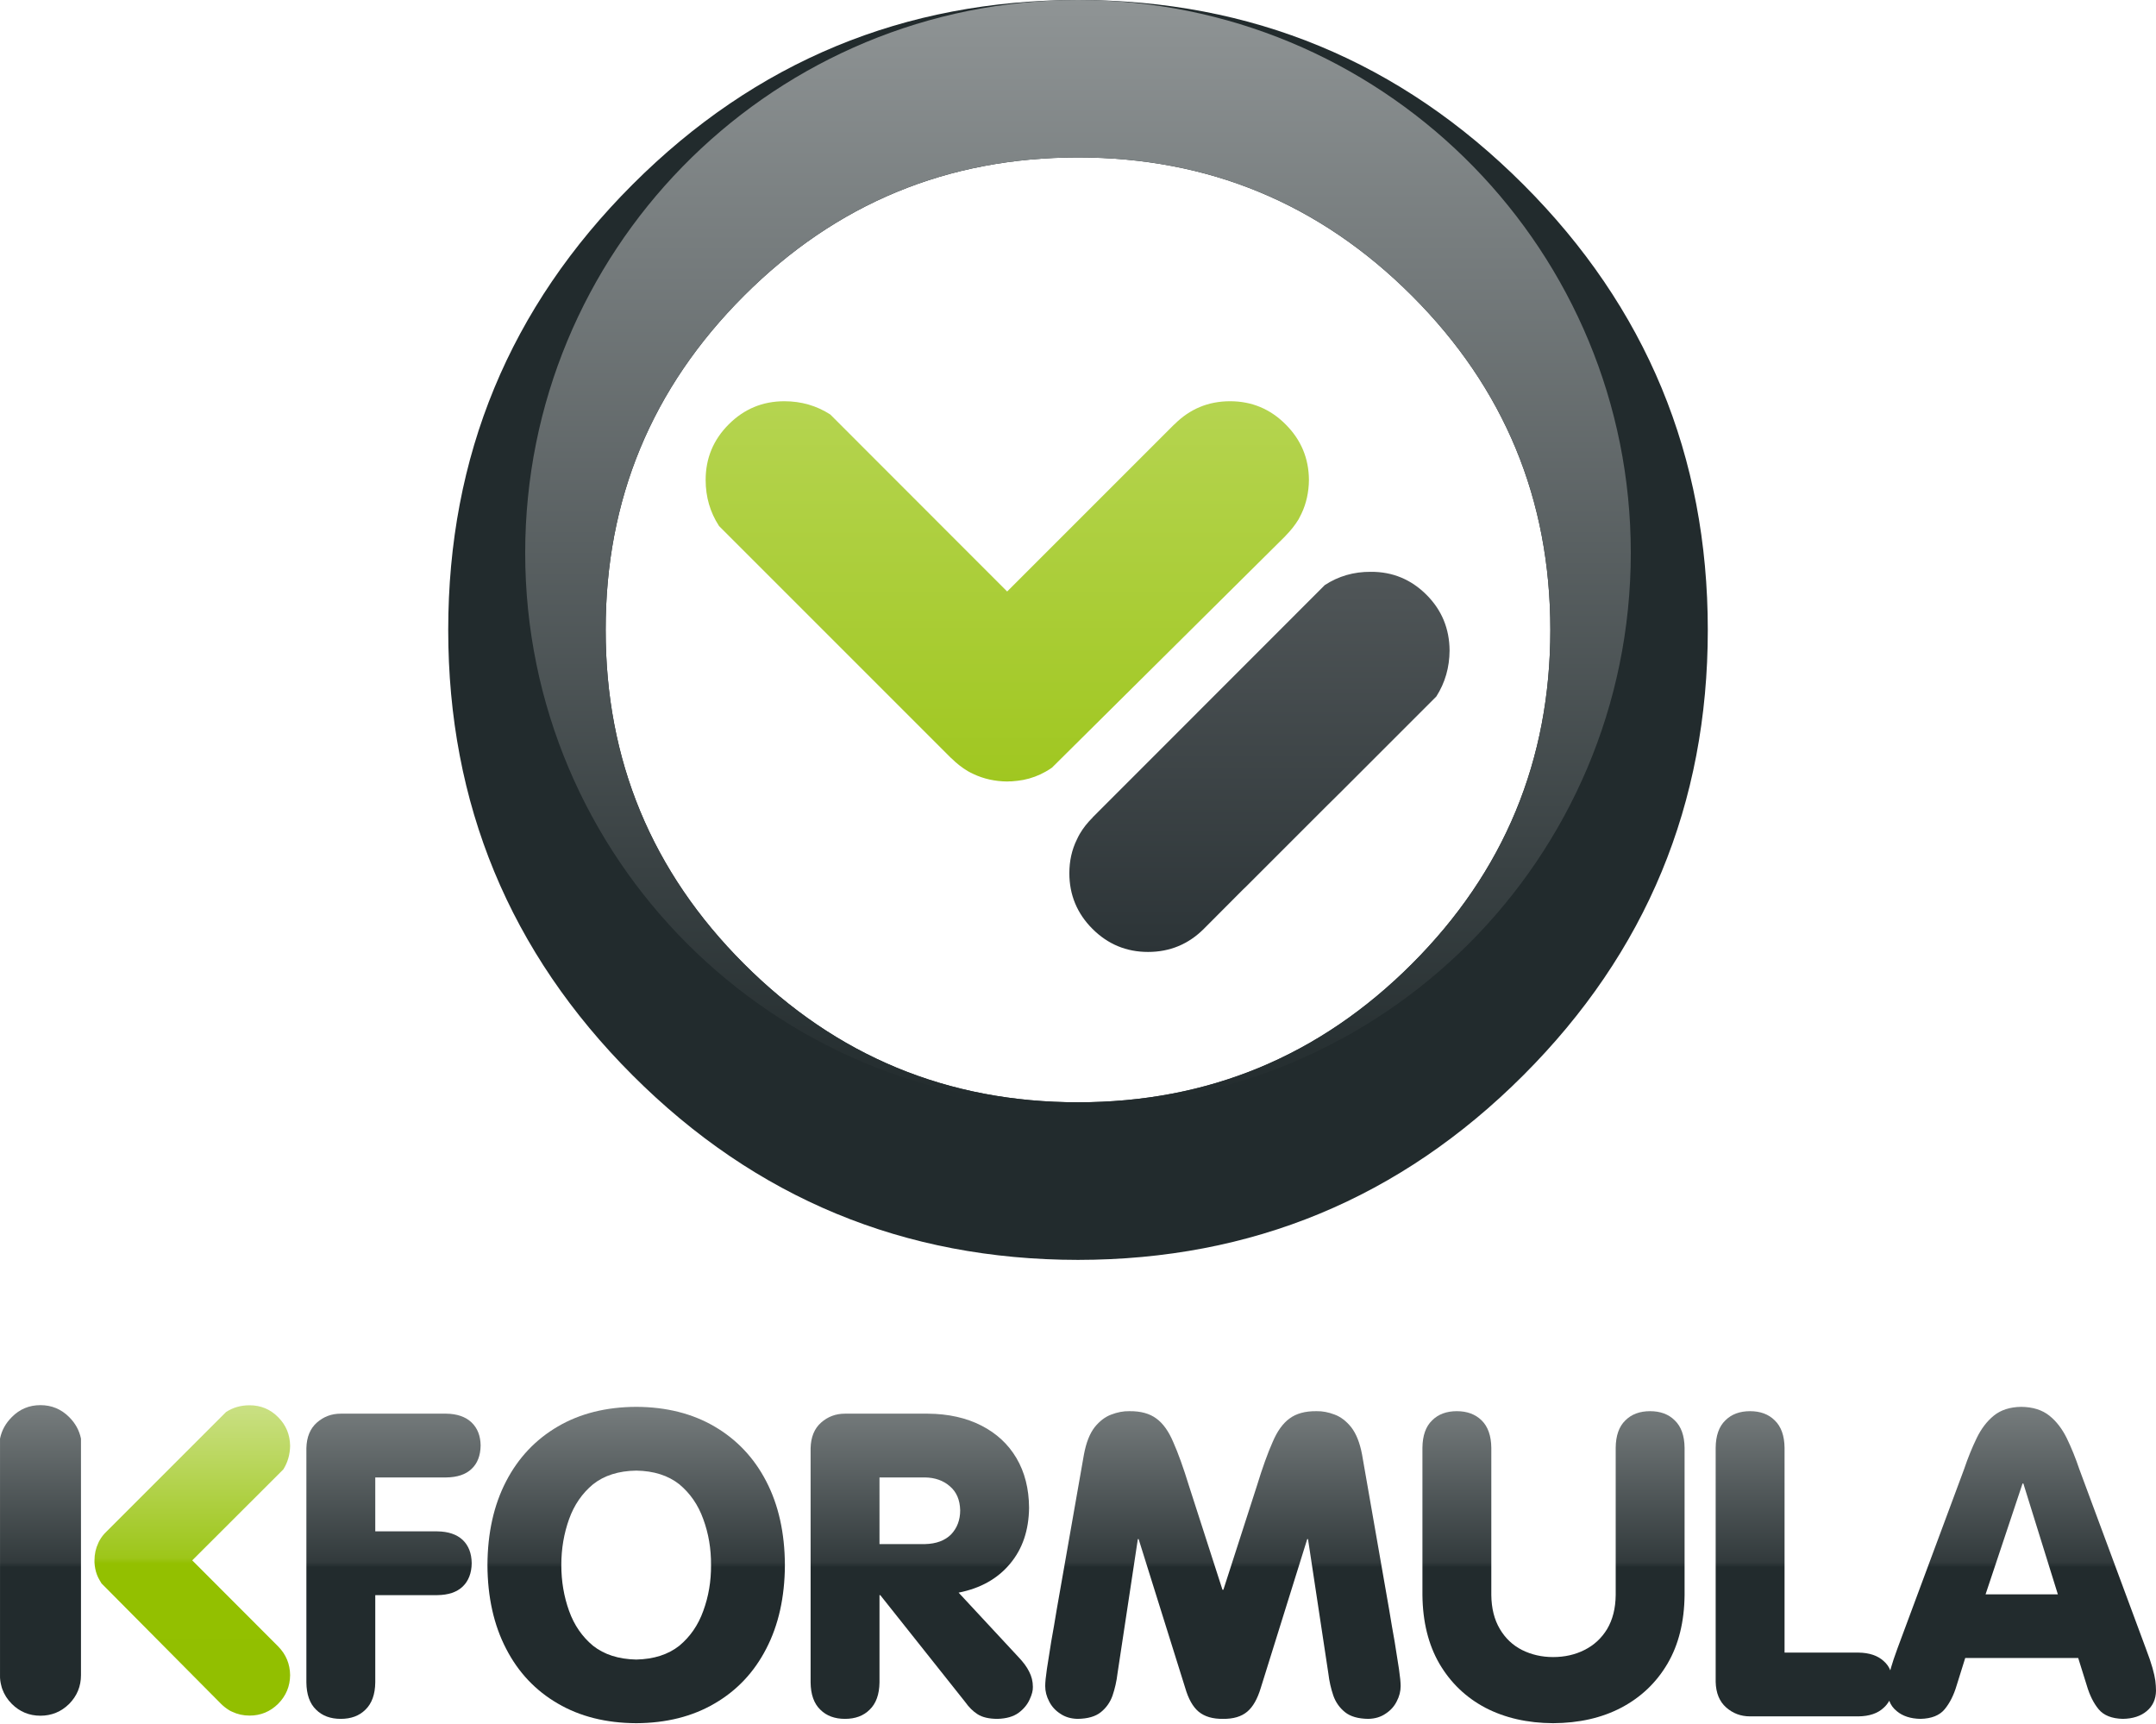
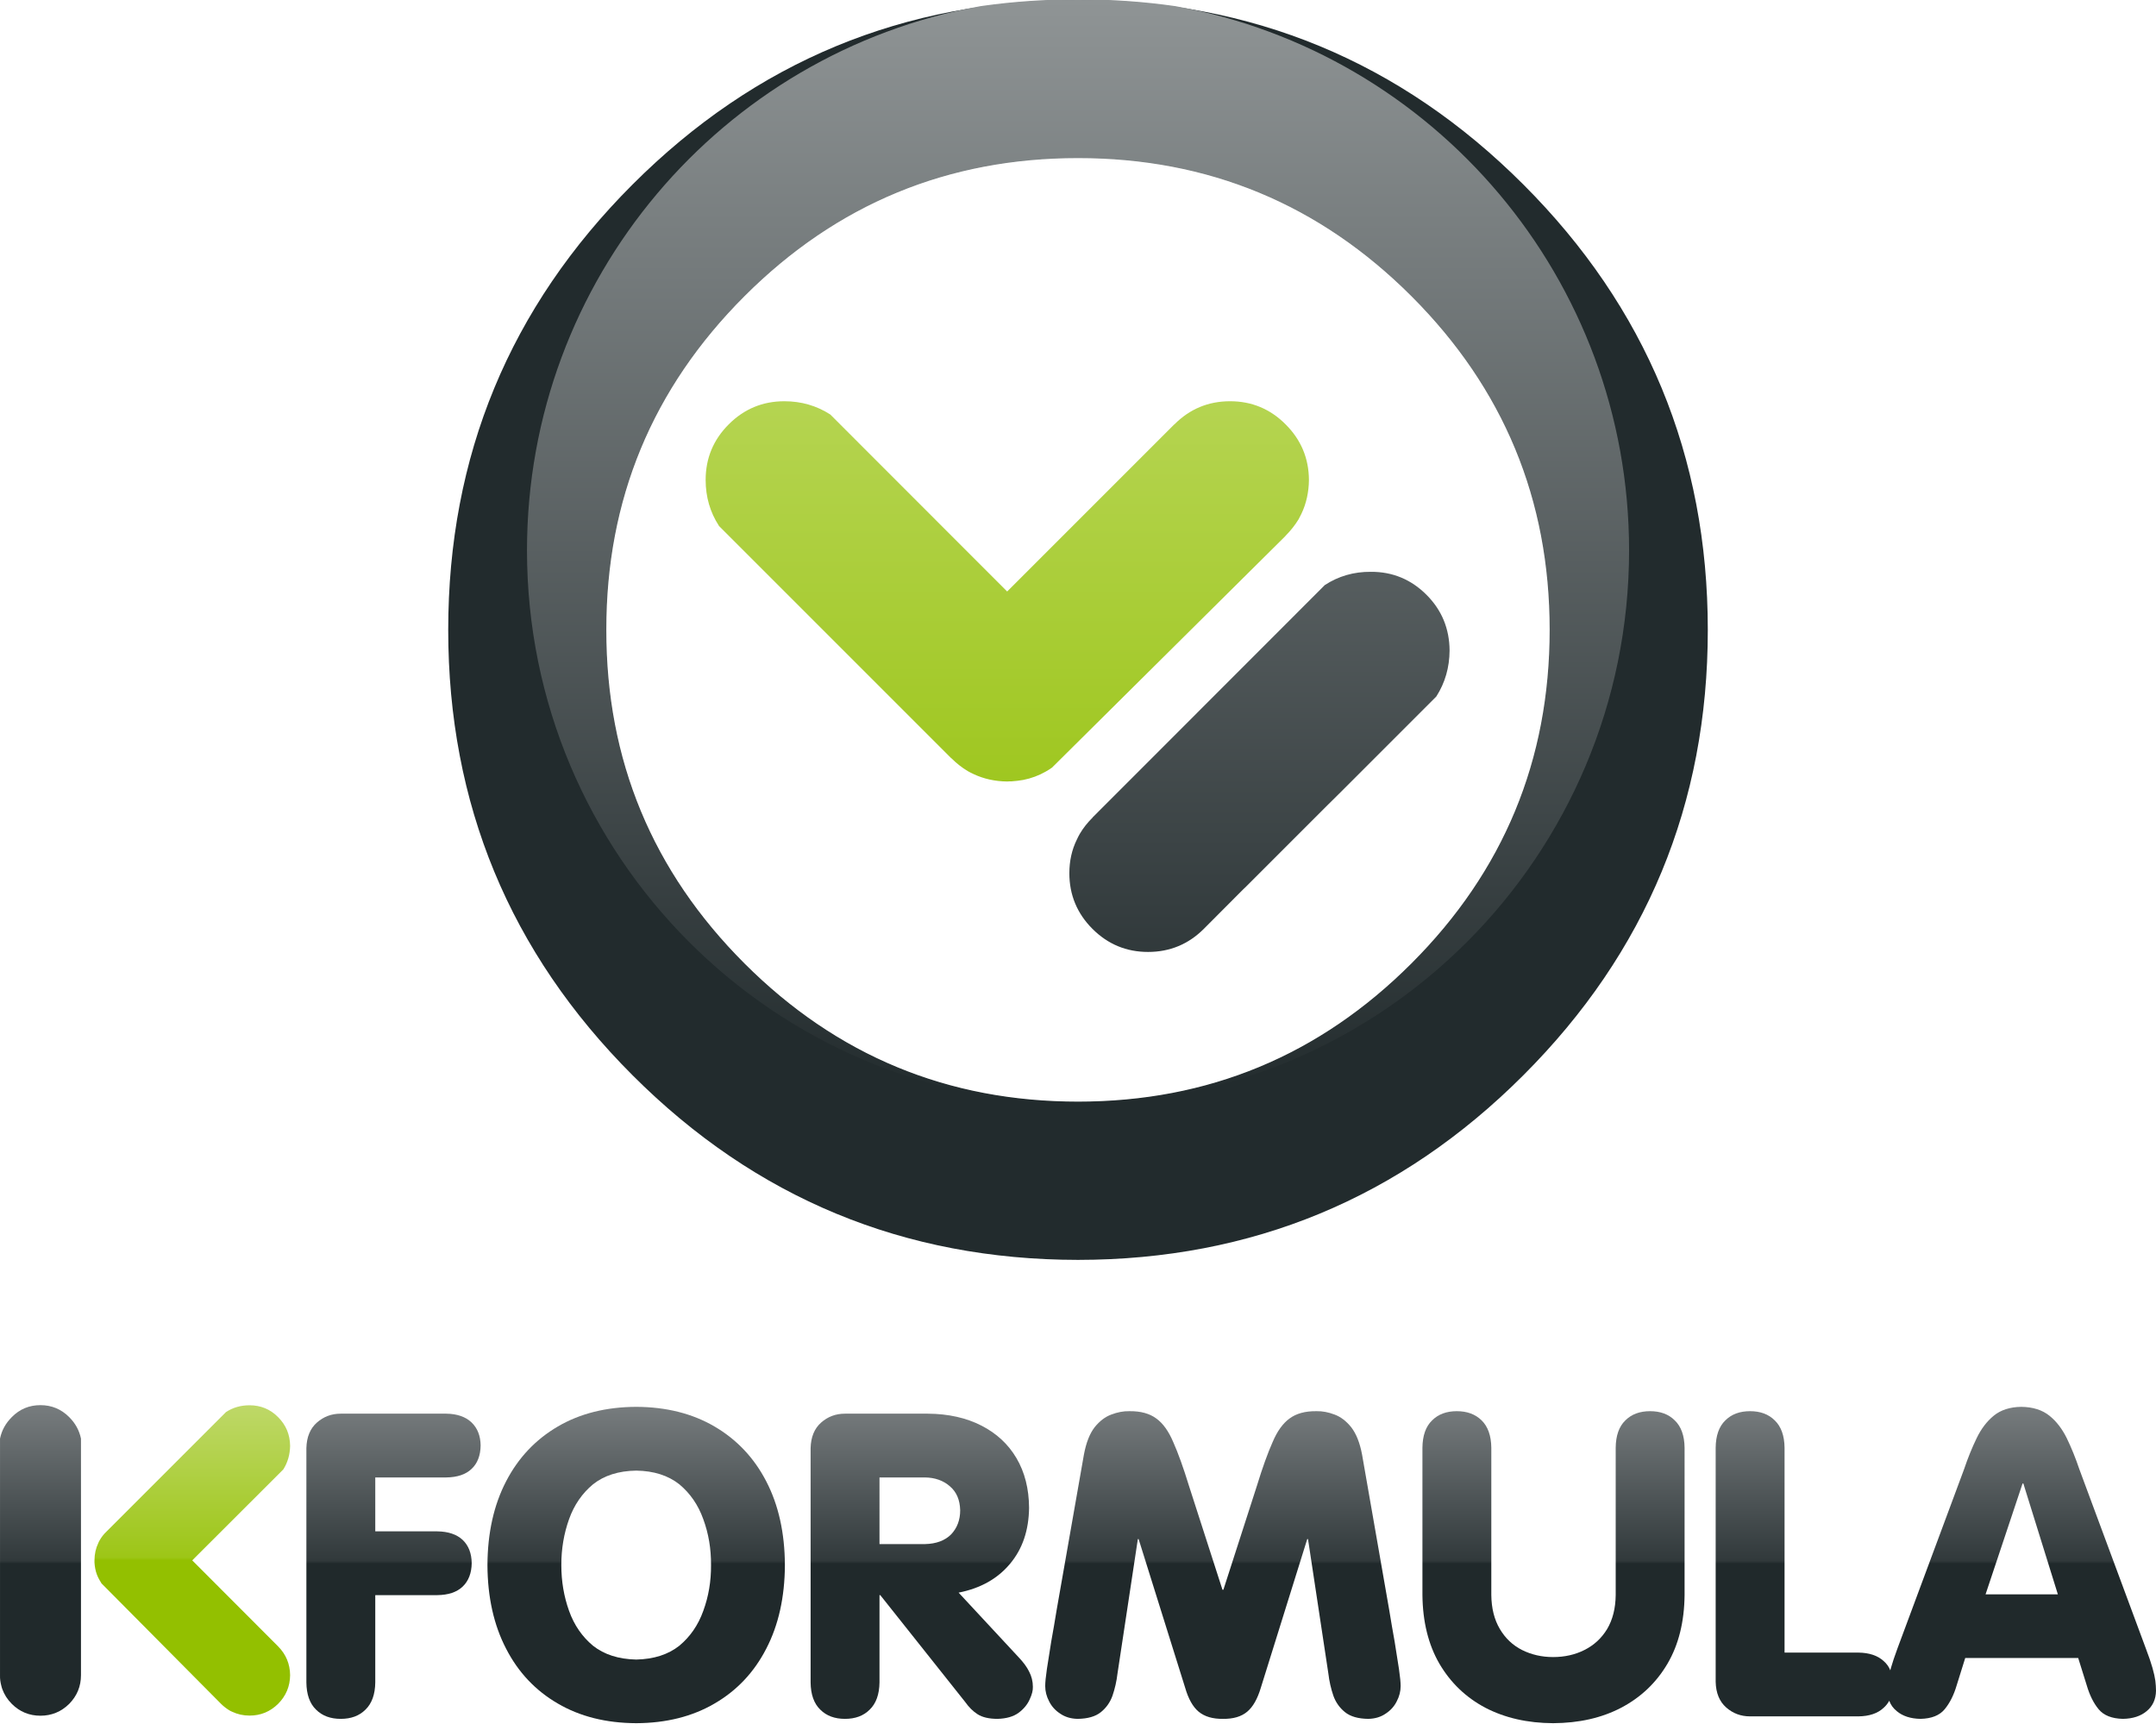
<svg xmlns="http://www.w3.org/2000/svg" xmlns:xlink="http://www.w3.org/1999/xlink" version="1.1" id="Layer_1" width="821.279" height="656.388" viewBox="0 0 821.279 656.388" overflow="visible" enable-background="new 0 0 821.279 656.388" xml:space="preserve">
  <defs id="defs28">
-     <linearGradient id="linearGradient3846">
-       <stop style="stop-color:#2c3437;stop-opacity:1" offset="0" id="stop3848" />
-       <stop style="stop-color:#505658;stop-opacity:1" offset="1" id="stop3850" />
+     <linearGradient id="linearGradient2924">
+       <stop id="stop2926" offset="0" style="stop-color:#9fc720;stop-opacity:1" />
+       <stop id="stop2928" offset="1" style="stop-color:#b5d451;stop-opacity:1" />
    </linearGradient>
-     <linearGradient id="linearGradient3837">
-       <stop style="stop-color:#a0c720;stop-opacity:1" offset="0" id="stop3840" />
-       <stop style="stop-color:#b5d450;stop-opacity:1" offset="1" id="stop3842" />
+     <linearGradient gradientUnits="userSpaceOnUse" y2="535.236" x2="326.692" y1="656.388" x1="326.692" id="linearGradient2716" xlink:href="#linearGradient3353" />
+     <linearGradient gradientTransform="translate(-449.0866,8.576348)" y2="125.048" x2="317.724" y1="353.604" x1="317.724" gradientUnits="userSpaceOnUse" id="linearGradient2655" xlink:href="#linearGradient3314" />
+     <linearGradient gradientTransform="translate(-609.6622,-11.14346)" y2="421.222" x2="294.961" y1="-0.006" x1="294.961" gradientUnits="userSpaceOnUse" id="linearGradient2652" xlink:href="#linearGradient3292" />
+     <linearGradient gradientTransform="translate(-609.6622,-11.14346)" y2="535.186" x2="68.39" y1="653.49" x1="68.39" gradientUnits="userSpaceOnUse" id="linearGradient2649" xlink:href="#linearGradient3367" />
+     <linearGradient y2="534.974" x2="232.977" y1="656.388" x1="232.977" gradientUnits="userSpaceOnUse" id="linearGradient2633" xlink:href="#linearGradient3353" />
+     <linearGradient y2="534.974" x2="232.977" y1="656.388" x1="232.977" gradientUnits="userSpaceOnUse" id="linearGradient2631" xlink:href="#linearGradient3353" />
+     <linearGradient y2="534.974" x2="232.977" y1="656.388" x1="232.977" gradientUnits="userSpaceOnUse" id="linearGradient2629" xlink:href="#linearGradient3353" />
+     <linearGradient y2="534.974" x2="232.977" y1="656.388" x1="232.977" gradientUnits="userSpaceOnUse" id="linearGradient2627" xlink:href="#linearGradient3353" />
+     <linearGradient y2="534.974" x2="232.977" y1="656.388" x1="232.977" gradientUnits="userSpaceOnUse" id="linearGradient2625" xlink:href="#linearGradient3353" />
+     <linearGradient y2="534.974" x2="232.977" y1="656.388" x1="232.977" gradientUnits="userSpaceOnUse" id="linearGradient2623" xlink:href="#linearGradient3353" />
+     <linearGradient y2="534.974" x2="232.977" y1="656.388" x1="232.977" gradientUnits="userSpaceOnUse" id="linearGradient2621" xlink:href="#linearGradient3353" />
+     <linearGradient id="linearGradient3367">
+       <stop id="stop3369" offset="0" style="stop-color:#93c000;stop-opacity:1" />
+       <stop style="stop-color:#93c000;stop-opacity:1" offset="0.5" id="stop3371" />
+       <stop style="stop-color:#9dc617;stop-opacity:1" offset="0.51" id="stop3373" />
+       <stop id="stop3375" offset="1" style="stop-color:#bed868;stop-opacity:1" />
    </linearGradient>
-     <linearGradient gradientUnits="userSpaceOnUse" y2="656.593" x2="391.486" y1="535.236" x1="391.486" id="linearGradient3686" xlink:href="#linearGradient3547" />
-     <linearGradient y2="651.177" x2="321.408" y1="531.601" x1="321.408" gradientUnits="userSpaceOnUse" id="linearGradient2900" xlink:href="#linearGradient3547" />
-     <linearGradient gradientUnits="userSpaceOnUse" y2="656.414" x2="531.838" y1="535.209" x1="531.838" id="linearGradient3742" xlink:href="#linearGradient3547" />
-     <linearGradient gradientTransform="translate(-378.3691,0)" y2="535.286" x2="86.482" y1="653.767" x1="86.482" gradientUnits="userSpaceOnUse" id="linearGradient2950" xlink:href="#linearGradient3613" />
-     <linearGradient y2="657.295" x2="277.882" y1="535.236" x1="277.882" gradientUnits="userSpaceOnUse" id="linearGradient2911" xlink:href="#linearGradient3547" />
-     <linearGradient y2="657.295" x2="277.882" y1="535.236" x1="277.882" gradientUnits="userSpaceOnUse" id="linearGradient2878" xlink:href="#linearGradient3547" />
-     <linearGradient id="linearGradient3547">
-       <stop style="stop-color:#777d7e;stop-opacity:1" offset="0" id="stop3549" />
-       <stop id="stop3551" offset="0.493" style="stop-color:#323a3c;stop-opacity:1" />
-       <stop style="stop-color:#222b2d;stop-opacity:1" offset="0.51" id="stop3553" />
-       <stop style="stop-color:#222b2d;stop-opacity:1" offset="1" id="stop3555" />
+     <linearGradient id="linearGradient3353">
+       <stop style="stop-color:#20292b;stop-opacity:1" offset="0" id="stop3355" />
+       <stop id="stop3363" offset="0.5" style="stop-color:#20292b;stop-opacity:1" />
+       <stop id="stop3361" offset="0.51" style="stop-color:#31393b;stop-opacity:1" />
+       <stop style="stop-color:#787d7f;stop-opacity:1" offset="1" id="stop3357" />
    </linearGradient>
-     <linearGradient gradientUnits="userSpaceOnUse" y2="656.679" x2="608.497" y1="533.843" x1="608.497" id="linearGradient3571" xlink:href="#linearGradient3565" />
-     <linearGradient gradientTransform="matrix(1.065147,0,0,1.065147,578.5521,109.0921)" gradientUnits="userSpaceOnUse" y2="-139.447" x2="-268.33" y1="293.098" x1="-268.33" id="linearGradient3488" xlink:href="#linearGradient3482" />
-     <linearGradient y2="-160" x2="292.741" y1="319.908" x1="292.741" gradientTransform="translate(0,100)" gradientUnits="userSpaceOnUse" id="linearGradient3467" xlink:href="#linearGradient3207" />
-     <linearGradient gradientTransform="translate(0,100)" y2="-160" x2="292.741" y1="319.908" x1="292.741" gradientUnits="userSpaceOnUse" id="linearGradient3459" xlink:href="#linearGradient3207" />
-     <linearGradient gradientUnits="userSpaceOnUse" y2="-160" x2="292.741" y1="319.908" x1="292.741" id="linearGradient3213" xlink:href="#linearGradient3207" />
-     <linearGradient id="linearGradient3191">
-       <stop id="stop3193" offset="0" style="stop-color:#3e4547;stop-opacity:1;" />
-       <stop id="stop3195" offset="1" style="stop-color:#3e4547;stop-opacity:0;" />
+     <linearGradient id="linearGradient3314">
+       <stop style="stop-color:#98c30f;stop-opacity:1" offset="0" id="stop3316" />
+       <stop style="stop-color:#b2d24a;stop-opacity:1" offset="1" id="stop3318" />
    </linearGradient>
-     <linearGradient id="linearGradient3207">
-       <stop id="stop3209" offset="0" style="stop-color:#283133;stop-opacity:1" />
-       <stop id="stop3211" offset="1" style="stop-color:#8f9495;stop-opacity:1" />
+     <linearGradient id="linearGradient3292">
+       <stop style="stop-color:#8f9495;stop-opacity:1" offset="0" id="stop3294" />
+       <stop style="stop-color:#222b2d;stop-opacity:1" offset="1" id="stop3296" />
    </linearGradient>
-     <linearGradient id="linearGradient3482">
-       <stop id="stop3484" offset="0" style="stop-color:#222b2d;stop-opacity:1" />
-       <stop id="stop3486" offset="1" style="stop-color:#8f9495;stop-opacity:1" />
-     </linearGradient>
-     <linearGradient id="linearGradient3493">
-       <stop id="stop3495" offset="0" style="stop-color:#707677;stop-opacity:1" />
-       <stop id="stop3497" offset="1" style="stop-color:#2e3739;stop-opacity:1" />
-     </linearGradient>
-     <linearGradient id="linearGradient3505">
-       <stop id="stop3507" offset="0" style="stop-color:#0e61c1;stop-opacity:1" />
-       <stop id="stop3509" offset="1" style="stop-color:#80b0e1;stop-opacity:1" />
-     </linearGradient>
-     <linearGradient id="linearGradient3565">
-       <stop id="stop3567" offset="0" style="stop-color:#777d7e;stop-opacity:1" />
-       <stop style="stop-color:#323a3c;stop-opacity:1" offset="0.493" id="stop3583" />
-       <stop id="stop3585" offset="0.51" style="stop-color:#222b2d;stop-opacity:1" />
-       <stop id="stop3569" offset="1" style="stop-color:#222b2d;stop-opacity:0;" />
-     </linearGradient>
-     <linearGradient id="linearGradient3613">
-       <stop style="stop-color:#0058bd;stop-opacity:1" offset="0" id="stop3615" />
-       <stop id="stop3617" offset="0.493" style="stop-color:#0058bd;stop-opacity:1" />
-       <stop style="stop-color:#1868c3;stop-opacity:1" offset="0.51" id="stop3619" />
-       <stop style="stop-color:#6a9ad7;stop-opacity:1" offset="1" id="stop3621" />
-     </linearGradient>
-     <linearGradient xlink:href="#linearGradient3482" id="linearGradient2696" gradientUnits="userSpaceOnUse" gradientTransform="matrix(1.065147,0,0,1.065147,-33.92727,87.96376)" x1="-268.337" y1="292.978" x2="-268.337" y2="-102.42" />
-     <linearGradient xlink:href="#linearGradient3613" id="linearGradient2712" gradientUnits="userSpaceOnUse" x1="73.254" y1="653.49" x2="73.254" y2="535.286" gradientTransform="translate(-612.4794,-21.12836)" />
-     <linearGradient xlink:href="#linearGradient3493" id="linearGradient2715" gradientUnits="userSpaceOnUse" x1="217.771" y1="124.95" x2="217.771" y2="354.908" gradientTransform="translate(-612.4794,-21.12836)" />
-     <linearGradient xlink:href="#linearGradient3505" id="linearGradient2718" gradientUnits="userSpaceOnUse" x1="324.157" y1="356.804" x2="324.157" y2="125.457" gradientTransform="translate(-612.4794,-21.12836)" />
-     <linearGradient xlink:href="#linearGradient3547" id="linearGradient3522" x1="277.882" y1="535.236" x2="277.882" y2="657.295" gradientUnits="userSpaceOnUse" />
-     <linearGradient xlink:href="#linearGradient3565" id="linearGradient3524" gradientUnits="userSpaceOnUse" x1="608.497" y1="533.843" x2="608.497" y2="656.679" />
-     <linearGradient xlink:href="#linearGradient3565" id="linearGradient3527" gradientUnits="userSpaceOnUse" x1="608.497" y1="533.843" x2="608.497" y2="656.679" gradientTransform="translate(-612.4794,-21.12836)" />
-     <linearGradient xlink:href="#linearGradient3565" id="linearGradient3530" gradientUnits="userSpaceOnUse" x1="608.497" y1="533.843" x2="608.497" y2="656.679" gradientTransform="translate(-612.4794,-21.12836)" />
-     <linearGradient xlink:href="#linearGradient3565" id="linearGradient3533" gradientUnits="userSpaceOnUse" x1="608.497" y1="533.843" x2="608.497" y2="656.679" gradientTransform="translate(-612.4794,-21.12836)" />
-     <linearGradient xlink:href="#linearGradient3565" id="linearGradient3536" gradientUnits="userSpaceOnUse" x1="396.374" y1="537.535" x2="396.374" y2="654.738" gradientTransform="translate(-612.4794,-21.12836)" />
-     <linearGradient xlink:href="#linearGradient3565" id="linearGradient3539" gradientUnits="userSpaceOnUse" x1="608.497" y1="533.843" x2="608.497" y2="656.679" gradientTransform="translate(-612.4794,-21.12836)" />
-     <linearGradient xlink:href="#linearGradient3565" id="linearGradient3542" gradientUnits="userSpaceOnUse" x1="608.497" y1="533.843" x2="608.497" y2="656.679" gradientTransform="translate(-612.4794,-21.12836)" />
-     <linearGradient xlink:href="#linearGradient3565" id="linearGradient3545" gradientUnits="userSpaceOnUse" x1="608.497" y1="533.843" x2="608.497" y2="656.679" gradientTransform="translate(-612.4794,-21.12836)" />
-     <linearGradient id="linearGradient3835">
-       <stop id="stop3837" offset="0" style="stop-color:#ff6ae2;stop-opacity:1" />
-       <stop style="stop-color:#ff16d4;stop-opacity:1" offset="0.493" id="stop3839" />
-       <stop id="stop3841" offset="0.51" style="stop-color:#ff02d0;stop-opacity:1" />
-       <stop id="stop3843" offset="1" style="stop-color:#ff00d0;stop-opacity:1" />
-     </linearGradient>
-     <linearGradient xlink:href="#linearGradient3547" id="linearGradient2891" gradientUnits="userSpaceOnUse" x1="531.838" y1="535.209" x2="531.838" y2="656.414" />
-     <linearGradient xlink:href="#linearGradient3547" id="linearGradient2935" gradientUnits="userSpaceOnUse" x1="531.838" y1="535.209" x2="531.838" y2="656.414" />
-     <linearGradient xlink:href="#linearGradient3547" id="linearGradient3720" x1="321.408" y1="531.601" x2="321.408" y2="651.177" gradientUnits="userSpaceOnUse" />
-     <linearGradient id="linearGradient3873">
-       <stop id="stop3875" offset="0" style="stop-color:#cae084;stop-opacity:1" />
-       <stop style="stop-color:#9dc619;stop-opacity:1" offset="0.493" id="stop3877" />
-       <stop id="stop3879" offset="0.51" style="stop-color:#93c000;stop-opacity:1" />
-       <stop id="stop3881" offset="1" style="stop-color:#92bf00;stop-opacity:1" />
-     </linearGradient>
-     <linearGradient xlink:href="#linearGradient3873" id="linearGradient2834" gradientUnits="userSpaceOnUse" x1="73.254" y1="535.286" x2="73.254" y2="653.491" gradientTransform="translate(-1e-3,2.021428e-7)" />
-     <linearGradient xlink:href="#linearGradient3482" id="linearGradient2857" gradientUnits="userSpaceOnUse" gradientTransform="matrix(1.006734,0,0,1.006734,-869.3568,-1.418043)" x1="502.151" y1="419.75" x2="502.151" y2="1.409" />
-     <linearGradient xlink:href="#linearGradient3547" id="linearGradient3644" x1="391.013" y1="535.236" x2="391.013" y2="656.426" gradientUnits="userSpaceOnUse" />
-     <linearGradient xlink:href="#linearGradient3837" id="linearGradient3844" x1="338.414" y1="297.975" x2="338.414" y2="152.838" gradientUnits="userSpaceOnUse" />
-     <linearGradient xlink:href="#linearGradient3846" id="linearGradient3852" x1="479.764" y1="362.606" x2="479.764" y2="217.812" gradientUnits="userSpaceOnUse" />
+     <linearGradient xlink:href="#linearGradient3353" id="linearGradient3359" x1="232.977" y1="656.388" x2="232.977" y2="534.974" gradientUnits="userSpaceOnUse" />
+     <linearGradient xlink:href="#linearGradient3367" id="linearGradient2785" gradientUnits="userSpaceOnUse" x1="73.254" y1="653.491" x2="73.254" y2="535.286" gradientTransform="translate(-1e-3,-2.7978572e-6)" />
+     <linearGradient xlink:href="#linearGradient3292" id="linearGradient2808" gradientUnits="userSpaceOnUse" gradientTransform="translate(-612.7602,-14.681)" x1="292.75" y1="-2.8303274e-14" x2="292.75" y2="420.031" />
+     <linearGradient xlink:href="#linearGradient3292" id="linearGradient2810" gradientUnits="userSpaceOnUse" gradientTransform="translate(-612.7602,-14.681)" x1="292.75" y1="7.1270186e-08" x2="292.75" y2="420.031" />
+     <linearGradient xlink:href="#linearGradient3292" id="linearGradient2812" x1="407.344" y1="0.15" x2="407.344" y2="419.209" gradientUnits="userSpaceOnUse" />
+     <linearGradient xlink:href="#linearGradient3353" id="linearGradient2823" x1="298.999" y1="656.388" x2="298.999" y2="534.953" gradientUnits="userSpaceOnUse" />
+     <linearGradient xlink:href="#linearGradient2924" id="linearGradient2922" x1="383.705" y1="297.682" x2="383.705" y2="152.838" gradientUnits="userSpaceOnUse" />
+     <linearGradient xlink:href="#linearGradient3292" id="linearGradient2931" gradientUnits="userSpaceOnUse" gradientTransform="translate(117.903,-7e-6)" x1="292.75" y1="-2.8303274e-14" x2="292.75" y2="420.031" />
+     <linearGradient xlink:href="#linearGradient3292" id="linearGradient2933" gradientUnits="userSpaceOnUse" gradientTransform="translate(117.903,-7e-6)" x1="292.75" y1="7.1270186e-08" x2="292.75" y2="420.031" />
  </defs>
-   <path style="fill:url(#linearGradient3844);fill-opacity:1" id="path7" d="M 495.76,195.672 C 497.609,191.774 498.559,187.475 498.609,182.827 C 498.559,174.58 495.61,167.533 489.762,161.685 C 483.914,155.787 476.818,152.838 468.571,152.838 C 460.274,152.838 453.177,155.787 447.33,161.685 L 447.279,161.685 L 383.654,225.31 L 316.281,157.887 C 311.083,154.538 305.236,152.839 298.788,152.839 C 290.492,152.839 283.444,155.788 277.597,161.635 C 271.75,167.482 268.801,174.53 268.801,182.827 C 268.801,189.274 270.5,195.122 273.849,200.27 L 273.849,200.32 L 362.314,288.785 L 362.364,288.785 C 364.313,290.734 366.412,292.384 368.661,293.733 C 369.361,294.133 370.06,294.483 370.81,294.833 C 374.708,296.683 379.006,297.632 383.655,297.682 C 384.205,297.632 384.755,297.632 385.304,297.632 C 386.853,297.532 388.353,297.332 389.802,297.082 C 392.851,296.482 395.65,295.433 398.299,293.934 C 399.199,293.434 400.049,292.884 400.898,292.285 L 400.898,292.235 L 489.713,204.12 L 489.663,204.12 C 489.663,204.07 489.663,204.07 489.713,204.07 C 491.662,202.121 493.312,200.022 494.661,197.822 C 495.06,197.071 495.409,196.372 495.76,195.672 L 495.76,195.672 z" />
-   <path style="fill:url(#linearGradient3852);fill-opacity:1" id="path9" d="M 522.199,217.813 C 515.701,217.763 509.853,219.462 504.656,222.861 L 416.241,311.326 C 416.191,311.376 416.191,311.376 416.191,311.426 C 414.242,313.375 412.592,315.425 411.292,317.674 C 410.893,318.374 410.542,319.073 410.193,319.823 C 408.294,323.671 407.344,327.969 407.344,332.618 C 407.344,340.864 410.293,347.962 416.141,353.809 C 421.989,359.657 429.036,362.606 437.332,362.606 C 445.628,362.606 452.726,359.657 458.573,353.809 C 458.623,353.759 458.623,353.759 458.623,353.759 L 473.367,338.965 C 473.817,338.515 474.317,338.015 474.816,337.566 C 479.065,333.317 483.263,329.119 487.511,324.871 C 489.81,322.572 492.11,320.273 494.408,317.974 C 504.353,308.028 509.601,302.78 510.151,302.281 L 547.136,265.296 C 550.485,260.048 552.134,254.251 552.184,247.803 C 552.134,239.507 549.236,232.409 543.388,226.562 C 537.54,220.715 530.445,217.763 522.199,217.813 L 522.199,217.813 z" />
-   <g id="g2859" style="fill-opacity:1;fill:url(#linearGradient3644)">
-     <path d="M 15.401,535.236 C 11.153,535.236 7.505,536.735 4.505,539.784 C 2.155,542.133 0.656,544.832 0.007,547.98 L 0.007,638.094 C -0.043,639.493 0.156,640.843 0.507,642.143 C 0.607,642.542 0.706,642.943 0.857,643.342 C 1.606,645.441 2.806,647.34 4.505,649.039 C 7.504,652.038 11.152,653.538 15.401,653.538 C 19.65,653.538 23.297,652.038 26.346,649.039 C 29.345,645.99 30.844,642.342 30.844,638.094 L 30.844,547.98 C 30.195,544.832 28.696,542.132 26.346,539.784 C 23.298,536.735 19.649,535.236 15.401,535.236 L 15.401,535.236 z" id="path13" style="fill:url(#linearGradient3644);fill-opacity:1.0" />
-     <path d="M 821.029,640.194 C 820.829,638.844 820.479,637.195 819.929,635.296 C 819.379,633.347 818.53,630.848 817.38,627.849 L 792.09,559.676 C 790.641,555.378 789.041,551.43 787.292,547.831 C 785.542,544.282 783.344,541.384 780.645,539.234 C 777.946,537.084 774.397,535.935 769.949,535.885 C 765.651,535.935 762.152,537.084 759.504,539.234 C 756.855,541.383 754.656,544.282 752.956,547.831 C 751.207,551.43 749.607,555.378 748.158,559.676 L 722.818,627.849 C 721.718,630.848 720.869,633.347 720.319,635.296 C 720.219,635.646 720.119,635.945 720.069,636.245 C 719.519,634.896 718.67,633.696 717.57,632.747 C 715.321,630.647 712.073,629.548 707.924,629.498 L 679.785,629.498 L 679.785,551.479 C 679.734,546.88 678.485,543.382 676.036,541.033 C 673.687,538.684 670.538,537.535 666.64,537.535 C 662.742,537.535 659.593,538.684 657.244,541.033 C 654.795,543.383 653.595,546.881 653.545,551.479 L 653.545,640.643 C 653.646,644.892 654.995,648.14 657.544,650.389 C 660.093,652.638 663.092,653.787 666.64,653.787 L 707.924,653.787 C 712.072,653.737 715.32,652.638 717.57,650.489 C 718.42,649.739 719.12,648.84 719.67,647.84 C 720.22,649.39 721.169,650.689 722.519,651.788 C 724.768,653.687 727.817,654.687 731.616,654.737 C 735.764,654.637 738.813,653.437 740.762,651.089 C 742.711,648.739 744.26,645.691 745.36,641.943 L 748.609,631.547 L 791.641,631.547 L 794.89,641.943 C 795.99,645.691 797.489,648.74 799.438,651.089 C 801.387,653.438 804.487,654.638 808.634,654.737 C 812.433,654.687 815.482,653.687 817.731,651.788 C 820.03,649.89 821.23,647.29 821.28,644.041 C 821.279,642.793 821.18,641.493 821.029,640.194 L 821.029,640.194 z M 770.449,565.074 L 770.749,565.074 L 783.895,607.306 L 756.356,607.306 L 770.449,565.074 L 770.449,565.074 z" id="path15" style="fill:url(#linearGradient3644);fill-opacity:1.0" />
-     <path d="M 619.16,541.033 C 616.711,543.383 615.512,546.881 615.462,551.479 L 615.462,607.556 C 615.411,612.655 614.312,616.952 612.213,620.501 C 610.064,624.05 607.165,626.698 603.567,628.498 C 600.018,630.297 596.02,631.196 591.622,631.196 C 587.323,631.196 583.375,630.297 579.776,628.498 C 576.228,626.698 573.429,624.05 571.33,620.501 C 569.231,616.952 568.132,612.654 568.081,607.556 L 568.081,551.479 C 568.031,546.88 566.782,543.382 564.383,541.033 C 561.984,538.684 558.835,537.535 554.937,537.535 C 551.039,537.535 547.89,538.684 545.541,541.033 C 543.093,543.383 541.893,546.881 541.843,551.479 L 541.843,607.556 C 541.944,617.702 544.092,626.449 548.29,633.696 C 552.539,640.943 558.336,646.541 565.783,650.49 C 573.28,654.388 581.877,656.338 591.623,656.387 C 601.469,656.337 610.115,654.388 617.562,650.49 C 625.059,646.541 630.957,640.943 635.205,633.696 C 639.454,626.449 641.602,617.703 641.703,607.556 L 641.703,551.479 C 641.653,546.88 640.403,543.382 637.954,541.033 C 635.605,538.684 632.457,537.535 628.558,537.535 C 624.659,537.535 621.509,538.685 619.16,541.033 L 619.16,541.033 z" id="path17" style="fill:url(#linearGradient3644);fill-opacity:1.0" />
-     <path d="M 501.507,537.535 C 497.159,537.485 493.76,538.434 491.211,540.334 C 488.662,542.184 486.513,545.182 484.764,549.33 C 482.914,553.478 480.915,559.026 478.817,565.874 L 466.022,605.558 L 465.672,605.558 L 452.877,565.874 C 450.777,559.026 448.778,553.478 446.929,549.33 C 445.18,545.182 443.031,542.184 440.482,540.334 C 437.933,538.435 434.535,537.485 430.186,537.535 C 427.937,537.485 425.638,537.934 423.289,538.835 C 420.99,539.685 418.892,541.283 416.992,543.633 C 415.093,546.082 413.743,549.53 412.893,554.078 L 402.497,613.305 C 401.848,617.354 401.148,621.352 400.448,625.25 C 399.799,629.198 399.249,632.697 398.799,635.695 C 398.349,638.744 398.149,640.893 398.149,642.243 C 398.149,644.242 398.649,646.191 399.649,648.091 C 400.599,649.99 401.998,651.539 403.847,652.739 C 405.646,653.988 407.846,654.688 410.494,654.738 C 414.343,654.688 417.292,653.839 419.341,652.189 C 421.39,650.539 422.89,648.44 423.789,645.891 C 424.688,643.243 425.339,640.444 425.688,637.445 L 433.435,586.265 L 433.735,586.265 L 451.478,642.943 C 452.677,647.09 454.376,650.139 456.576,651.989 C 458.875,653.888 461.973,654.788 465.872,654.738 C 469.77,654.788 472.869,653.888 475.118,651.989 C 477.317,650.139 479.016,647.091 480.266,642.943 L 497.959,586.265 L 498.259,586.265 L 506.005,637.445 C 506.356,640.444 507.005,643.243 507.904,645.891 C 508.803,648.44 510.303,650.539 512.352,652.189 C 514.402,653.838 517.35,654.688 521.199,654.738 C 523.847,654.688 526.047,653.988 527.846,652.739 C 529.695,651.539 531.095,649.99 532.044,648.091 C 533.044,646.192 533.543,644.242 533.543,642.243 C 533.543,640.893 533.344,638.744 532.894,635.695 C 532.444,632.697 531.894,629.198 531.245,625.25 C 530.546,621.352 529.846,617.354 529.196,613.305 L 518.85,554.078 C 517.999,549.53 516.601,546.082 514.702,543.633 C 512.803,541.283 510.703,539.685 508.404,538.835 C 506.056,537.935 503.756,537.485 501.507,537.535 L 501.507,537.535 z" id="path19" style="fill:url(#linearGradient3644);fill-opacity:1.0" />
-     <path d="M 387.202,555.428 C 384.054,550.08 379.605,545.982 373.858,543.033 C 368.11,540.084 361.263,538.534 353.416,538.484 L 321.878,538.484 C 318.33,538.484 315.331,539.633 312.782,541.882 C 310.233,544.132 308.884,547.38 308.783,551.628 L 308.783,640.843 C 308.833,645.391 310.033,648.89 312.482,651.239 C 314.831,653.589 317.98,654.738 321.878,654.738 C 325.776,654.738 328.925,653.589 331.274,651.239 C 333.723,648.89 334.972,645.391 335.023,640.843 L 335.023,607.607 L 335.323,607.607 L 367.61,648.241 C 369.059,650.29 370.659,651.889 372.408,652.989 C 374.207,654.138 376.756,654.738 380.005,654.738 C 383.354,654.637 386.003,653.888 388.002,652.439 C 389.951,650.989 391.351,649.29 392.2,647.39 C 393.1,645.492 393.5,643.892 393.45,642.542 C 393.45,640.443 392.95,638.493 392.001,636.694 C 391.151,634.945 389.802,633.145 388.002,631.247 L 365.161,606.656 C 373.508,605.007 380.005,601.358 384.753,595.661 C 389.501,590.013 391.9,582.916 392,574.319 C 391.951,567.073 390.351,560.775 387.202,555.428 L 387.202,555.428 z M 352.316,562.775 C 356.164,562.825 359.363,563.974 361.812,566.124 C 364.361,568.272 365.661,571.321 365.76,575.27 C 365.76,578.969 364.611,582.018 362.312,584.466 C 359.963,586.816 356.664,588.065 352.316,588.165 L 335.023,588.165 L 335.023,562.775 L 352.316,562.775 L 352.316,562.775 z" id="path21" style="fill:url(#linearGradient3644);fill-opacity:1.0" />
-     <path d="M 291.891,627.999 C 296.539,619.053 298.938,608.406 298.988,596.161 C 298.938,583.866 296.539,573.221 291.891,564.274 C 287.243,555.278 280.645,548.331 272.199,543.382 C 263.753,538.434 253.806,535.935 242.361,535.885 C 230.865,535.935 220.92,538.434 212.473,543.382 C 204.027,548.33 197.429,555.278 192.781,564.274 C 188.133,573.22 185.734,583.866 185.684,596.161 C 185.734,608.406 188.133,619.053 192.781,627.999 C 197.429,637.045 204.027,643.992 212.473,648.891 C 220.92,653.839 230.866,656.338 242.361,656.388 C 253.806,656.338 263.753,653.839 272.199,648.891 C 280.645,643.992 287.242,637.045 291.891,627.999 L 291.891,627.999 z M 258.754,565.374 C 262.902,568.822 265.951,573.221 267.9,578.669 C 269.9,584.116 270.899,589.914 270.849,596.161 C 270.899,602.359 269.899,608.157 267.9,613.604 C 265.951,619.052 262.902,623.45 258.754,626.899 C 254.505,630.248 249.058,631.997 242.36,632.147 C 235.612,631.997 230.165,630.248 225.917,626.899 C 221.769,623.45 218.72,619.052 216.771,613.604 C 214.822,608.157 213.822,602.359 213.822,596.161 C 213.822,589.914 214.822,584.116 216.771,578.669 C 218.72,573.221 221.769,568.822 225.917,565.374 C 230.165,562.025 235.613,560.276 242.36,560.176 C 249.058,560.276 254.505,562.025 258.754,565.374 L 258.754,565.374 z" id="path23" style="fill:url(#linearGradient3644);fill-opacity:1.0" />
-     <path d="M 179.635,541.833 C 177.386,539.685 174.137,538.534 169.989,538.484 L 129.805,538.484 C 126.257,538.484 123.258,539.633 120.709,541.882 C 118.16,544.132 116.811,547.38 116.71,551.628 L 116.71,640.843 C 116.76,645.391 117.96,648.89 120.409,651.239 C 122.758,653.589 125.907,654.738 129.805,654.738 C 133.703,654.738 136.852,653.589 139.201,651.239 C 141.65,648.89 142.899,645.391 142.95,640.843 L 142.95,607.607 L 166.591,607.607 C 170.739,607.556 173.988,606.507 176.237,604.358 C 178.486,602.209 179.635,599.21 179.686,595.412 C 179.636,591.663 178.486,588.715 176.237,586.565 C 173.988,584.465 170.739,583.367 166.591,583.316 L 142.95,583.316 L 142.95,562.775 L 169.989,562.775 C 174.137,562.724 177.386,561.675 179.635,559.526 C 181.884,557.426 183.034,554.428 183.084,550.58 C 183.034,546.932 181.884,543.982 179.635,541.833 L 179.635,541.833 z" id="path25" style="fill:url(#linearGradient3644);fill-opacity:1.0" />
+   <path style="fill:url(#linearGradient2922);fill-opacity:1" id="path7" d="M 495.76,195.672 C 497.609,191.774 498.559,187.475 498.609,182.827 C 498.559,174.58 495.61,167.533 489.762,161.685 C 483.914,155.787 476.818,152.838 468.571,152.838 C 460.274,152.838 453.177,155.787 447.33,161.685 L 447.279,161.685 L 383.654,225.31 L 316.281,157.887 C 311.083,154.538 305.236,152.839 298.788,152.839 C 290.492,152.839 283.444,155.788 277.597,161.635 C 271.75,167.482 268.801,174.53 268.801,182.827 C 268.801,189.274 270.5,195.122 273.849,200.27 L 273.849,200.32 L 362.314,288.785 L 362.364,288.785 C 364.313,290.734 366.412,292.384 368.661,293.733 C 369.361,294.133 370.06,294.483 370.81,294.833 C 374.708,296.683 379.006,297.632 383.655,297.682 C 384.205,297.632 384.755,297.632 385.304,297.632 C 386.853,297.532 388.353,297.332 389.802,297.082 C 392.851,296.482 395.65,295.433 398.299,293.934 C 399.199,293.434 400.049,292.884 400.898,292.285 L 400.898,292.235 L 489.713,204.12 L 489.663,204.12 C 489.663,204.07 489.663,204.07 489.713,204.07 C 491.662,202.121 493.312,200.022 494.661,197.822 C 495.06,197.071 495.409,196.372 495.76,195.672 L 495.76,195.672 z" />
+   <path style="fill:url(#linearGradient2812)" id="path9" d="M 522.199,217.813 C 515.701,217.763 509.853,219.462 504.656,222.861 L 416.241,311.326 C 416.191,311.376 416.191,311.376 416.191,311.426 C 414.242,313.375 412.592,315.425 411.292,317.674 C 410.893,318.374 410.542,319.073 410.193,319.823 C 408.294,323.671 407.344,327.969 407.344,332.618 C 407.344,340.864 410.293,347.962 416.141,353.809 C 421.989,359.657 429.036,362.606 437.332,362.606 C 445.628,362.606 452.726,359.657 458.573,353.809 C 458.623,353.759 458.623,353.759 458.623,353.759 L 473.367,338.965 C 473.817,338.515 474.317,338.015 474.816,337.566 C 479.065,333.317 483.263,329.119 487.511,324.871 C 489.81,322.572 492.11,320.273 494.408,317.974 C 504.353,308.028 509.601,302.78 510.151,302.281 L 547.136,265.296 C 550.485,260.048 552.134,254.251 552.184,247.803 C 552.134,239.507 549.236,232.409 543.388,226.562 C 537.54,220.715 530.445,217.763 522.199,217.813 L 522.199,217.813 z" />
+   <g id="g2814" style="fill:url(#linearGradient2823)">
+     <path d="M 15.401,535.236 C 11.153,535.236 7.505,536.735 4.505,539.784 C 2.155,542.133 0.656,544.832 0.007,547.98 L 0.007,638.094 C -0.043,639.493 0.156,640.843 0.507,642.143 C 0.607,642.542 0.706,642.943 0.857,643.342 C 1.606,645.441 2.806,647.34 4.505,649.039 C 7.504,652.038 11.152,653.538 15.401,653.538 C 19.65,653.538 23.297,652.038 26.346,649.039 C 29.345,645.99 30.844,642.342 30.844,638.094 L 30.844,547.98 C 30.195,544.832 28.696,542.132 26.346,539.784 C 23.298,536.735 19.649,535.236 15.401,535.236 L 15.401,535.236 z" id="path13" style="fill:url(#linearGradient2823)" />
+     <path d="M 821.029,640.194 C 820.829,638.844 820.479,637.195 819.929,635.296 C 819.379,633.347 818.53,630.848 817.38,627.849 L 792.09,559.676 C 790.641,555.378 789.041,551.43 787.292,547.831 C 785.542,544.282 783.344,541.384 780.645,539.234 C 777.946,537.084 774.397,535.935 769.949,535.885 C 765.651,535.935 762.152,537.084 759.504,539.234 C 756.855,541.383 754.656,544.282 752.956,547.831 C 751.207,551.43 749.607,555.378 748.158,559.676 L 722.818,627.849 C 721.718,630.848 720.869,633.347 720.319,635.296 C 720.219,635.646 720.119,635.945 720.069,636.245 C 719.519,634.896 718.67,633.696 717.57,632.747 C 715.321,630.647 712.073,629.548 707.924,629.498 L 679.785,629.498 L 679.785,551.479 C 679.734,546.88 678.485,543.382 676.036,541.033 C 673.687,538.684 670.538,537.535 666.64,537.535 C 662.742,537.535 659.593,538.684 657.244,541.033 C 654.795,543.383 653.595,546.881 653.545,551.479 L 653.545,640.643 C 653.646,644.892 654.995,648.14 657.544,650.389 C 660.093,652.638 663.092,653.787 666.64,653.787 L 707.924,653.787 C 712.072,653.737 715.32,652.638 717.57,650.489 C 718.42,649.739 719.12,648.84 719.67,647.84 C 720.22,649.39 721.169,650.689 722.519,651.788 C 724.768,653.687 727.817,654.687 731.616,654.737 C 735.764,654.637 738.813,653.437 740.762,651.089 C 742.711,648.739 744.26,645.691 745.36,641.943 L 748.609,631.547 L 791.641,631.547 L 794.89,641.943 C 795.99,645.691 797.489,648.74 799.438,651.089 C 801.387,653.438 804.487,654.638 808.634,654.737 C 812.433,654.687 815.482,653.687 817.731,651.788 C 820.03,649.89 821.23,647.29 821.28,644.041 C 821.279,642.793 821.18,641.493 821.029,640.194 L 821.029,640.194 z M 770.449,565.074 L 770.749,565.074 L 783.895,607.306 L 756.356,607.306 L 770.449,565.074 L 770.449,565.074 z" id="path15" style="fill:url(#linearGradient2823)" />
+     <path d="M 619.16,541.033 C 616.711,543.383 615.512,546.881 615.462,551.479 L 615.462,607.556 C 615.411,612.655 614.312,616.952 612.213,620.501 C 610.064,624.05 607.165,626.698 603.567,628.498 C 600.018,630.297 596.02,631.196 591.622,631.196 C 587.323,631.196 583.375,630.297 579.776,628.498 C 576.228,626.698 573.429,624.05 571.33,620.501 C 569.231,616.952 568.132,612.654 568.081,607.556 L 568.081,551.479 C 568.031,546.88 566.782,543.382 564.383,541.033 C 561.984,538.684 558.835,537.535 554.937,537.535 C 551.039,537.535 547.89,538.684 545.541,541.033 C 543.093,543.383 541.893,546.881 541.843,551.479 L 541.843,607.556 C 541.944,617.702 544.092,626.449 548.29,633.696 C 552.539,640.943 558.336,646.541 565.783,650.49 C 573.28,654.388 581.877,656.338 591.623,656.387 C 601.469,656.337 610.115,654.388 617.562,650.49 C 625.059,646.541 630.957,640.943 635.205,633.696 C 639.454,626.449 641.602,617.703 641.703,607.556 L 641.703,551.479 C 641.653,546.88 640.403,543.382 637.954,541.033 C 635.605,538.684 632.457,537.535 628.558,537.535 C 624.659,537.535 621.509,538.685 619.16,541.033 L 619.16,541.033 z" id="path17" style="fill:url(#linearGradient2823)" />
+     <path d="M 501.507,537.535 C 497.159,537.485 493.76,538.434 491.211,540.334 C 488.662,542.184 486.513,545.182 484.764,549.33 C 482.914,553.478 480.915,559.026 478.817,565.874 L 466.022,605.558 L 465.672,605.558 L 452.877,565.874 C 450.777,559.026 448.778,553.478 446.929,549.33 C 445.18,545.182 443.031,542.184 440.482,540.334 C 437.933,538.435 434.535,537.485 430.186,537.535 C 427.937,537.485 425.638,537.934 423.289,538.835 C 420.99,539.685 418.892,541.283 416.992,543.633 C 415.093,546.082 413.743,549.53 412.893,554.078 L 402.497,613.305 C 401.848,617.354 401.148,621.352 400.448,625.25 C 399.799,629.198 399.249,632.697 398.799,635.695 C 398.349,638.744 398.149,640.893 398.149,642.243 C 398.149,644.242 398.649,646.191 399.649,648.091 C 400.599,649.99 401.998,651.539 403.847,652.739 C 405.646,653.988 407.846,654.688 410.494,654.738 C 414.343,654.688 417.292,653.839 419.341,652.189 C 421.39,650.539 422.89,648.44 423.789,645.891 C 424.688,643.243 425.339,640.444 425.688,637.445 L 433.435,586.265 L 433.735,586.265 L 451.478,642.943 C 452.677,647.09 454.376,650.139 456.576,651.989 C 458.875,653.888 461.973,654.788 465.872,654.738 C 469.77,654.788 472.869,653.888 475.118,651.989 C 477.317,650.139 479.016,647.091 480.266,642.943 L 497.959,586.265 L 498.259,586.265 L 506.005,637.445 C 506.356,640.444 507.005,643.243 507.904,645.891 C 508.803,648.44 510.303,650.539 512.352,652.189 C 514.402,653.838 517.35,654.688 521.199,654.738 C 523.847,654.688 526.047,653.988 527.846,652.739 C 529.695,651.539 531.095,649.99 532.044,648.091 C 533.044,646.192 533.543,644.242 533.543,642.243 C 533.543,640.893 533.344,638.744 532.894,635.695 C 532.444,632.697 531.894,629.198 531.245,625.25 C 530.546,621.352 529.846,617.354 529.196,613.305 L 518.85,554.078 C 517.999,549.53 516.601,546.082 514.702,543.633 C 512.803,541.283 510.703,539.685 508.404,538.835 C 506.056,537.935 503.756,537.485 501.507,537.535 L 501.507,537.535 z" id="path19" style="fill:url(#linearGradient2823)" />
+     <path d="M 387.202,555.428 C 384.054,550.08 379.605,545.982 373.858,543.033 C 368.11,540.084 361.263,538.534 353.416,538.484 L 321.878,538.484 C 318.33,538.484 315.331,539.633 312.782,541.882 C 310.233,544.132 308.884,547.38 308.783,551.628 L 308.783,640.843 C 308.833,645.391 310.033,648.89 312.482,651.239 C 314.831,653.589 317.98,654.738 321.878,654.738 C 325.776,654.738 328.925,653.589 331.274,651.239 C 333.723,648.89 334.972,645.391 335.023,640.843 L 335.023,607.607 L 335.323,607.607 L 367.61,648.241 C 369.059,650.29 370.659,651.889 372.408,652.989 C 374.207,654.138 376.756,654.738 380.005,654.738 C 383.354,654.637 386.003,653.888 388.002,652.439 C 389.951,650.989 391.351,649.29 392.2,647.39 C 393.1,645.492 393.5,643.892 393.45,642.542 C 393.45,640.443 392.95,638.493 392.001,636.694 C 391.151,634.945 389.802,633.145 388.002,631.247 L 365.161,606.656 C 373.508,605.007 380.005,601.358 384.753,595.661 C 389.501,590.013 391.9,582.916 392,574.319 C 391.951,567.073 390.351,560.775 387.202,555.428 L 387.202,555.428 z M 352.316,562.775 C 356.164,562.825 359.363,563.974 361.812,566.124 C 364.361,568.272 365.661,571.321 365.76,575.27 C 365.76,578.969 364.611,582.018 362.312,584.466 C 359.963,586.816 356.664,588.065 352.316,588.165 L 335.023,588.165 L 335.023,562.775 L 352.316,562.775 L 352.316,562.775 z" id="path21" style="fill:url(#linearGradient2823)" />
+     <path d="M 291.891,627.999 C 296.539,619.053 298.938,608.406 298.988,596.161 C 298.938,583.866 296.539,573.221 291.891,564.274 C 287.243,555.278 280.645,548.331 272.199,543.382 C 263.753,538.434 253.806,535.935 242.361,535.885 C 230.865,535.935 220.92,538.434 212.473,543.382 C 204.027,548.33 197.429,555.278 192.781,564.274 C 188.133,573.22 185.734,583.866 185.684,596.161 C 185.734,608.406 188.133,619.053 192.781,627.999 C 197.429,637.045 204.027,643.992 212.473,648.891 C 220.92,653.839 230.866,656.338 242.361,656.388 C 253.806,656.338 263.753,653.839 272.199,648.891 C 280.645,643.992 287.242,637.045 291.891,627.999 L 291.891,627.999 z M 258.754,565.374 C 262.902,568.822 265.951,573.221 267.9,578.669 C 269.9,584.116 270.899,589.914 270.849,596.161 C 270.899,602.359 269.899,608.157 267.9,613.604 C 265.951,619.052 262.902,623.45 258.754,626.899 C 254.505,630.248 249.058,631.997 242.36,632.147 C 235.612,631.997 230.165,630.248 225.917,626.899 C 221.769,623.45 218.72,619.052 216.771,613.604 C 214.822,608.157 213.822,602.359 213.822,596.161 C 213.822,589.914 214.822,584.116 216.771,578.669 C 218.72,573.221 221.769,568.822 225.917,565.374 C 230.165,562.025 235.613,560.276 242.36,560.176 C 249.058,560.276 254.505,562.025 258.754,565.374 L 258.754,565.374 z" id="path23" style="fill:url(#linearGradient2823)" />
+     <path d="M 179.635,541.833 C 177.386,539.685 174.137,538.534 169.989,538.484 L 129.805,538.484 C 126.257,538.484 123.258,539.633 120.709,541.882 C 118.16,544.132 116.811,547.38 116.71,551.628 L 116.71,640.843 C 116.76,645.391 117.96,648.89 120.409,651.239 C 122.758,653.589 125.907,654.738 129.805,654.738 C 133.703,654.738 136.852,653.589 139.201,651.239 C 141.65,648.89 142.899,645.391 142.95,640.843 L 142.95,607.607 L 166.591,607.607 C 170.739,607.556 173.988,606.507 176.237,604.358 C 178.486,602.209 179.635,599.21 179.686,595.412 C 179.636,591.663 178.486,588.715 176.237,586.565 C 173.988,584.465 170.739,583.367 166.591,583.316 L 142.95,583.316 L 142.95,562.775 L 169.989,562.775 C 174.137,562.724 177.386,561.675 179.635,559.526 C 181.884,557.426 183.034,554.428 183.084,550.58 C 183.034,546.932 181.884,543.982 179.635,541.833 L 179.635,541.833 z" id="path25" style="fill:url(#linearGradient2823)" />
  </g>
-   <path style="fill:url(#linearGradient2834);fill-opacity:1" id="path2789" d="M 107.913,559.727 C 109.613,557.028 110.462,554.029 110.512,550.73 C 110.462,546.482 108.963,542.834 105.964,539.834 C 102.965,536.785 99.317,535.286 95.068,535.286 C 91.719,535.286 88.721,536.136 86.072,537.885 L 40.54,583.417 L 40.59,583.417 L 40.54,583.417 C 39.491,584.416 38.641,585.516 37.991,586.665 C 37.791,587.016 37.591,587.365 37.441,587.765 C 36.491,589.764 35.992,591.963 35.992,594.363 C 35.992,594.613 35.992,594.913 35.992,595.213 C 36.042,596.013 36.142,596.813 36.292,597.562 C 36.592,599.112 37.142,600.561 37.941,601.911 C 38.191,602.361 38.441,602.81 38.741,603.261 L 38.791,603.261 L 84.123,648.943 L 84.123,648.893 L 84.123,648.943 C 85.123,649.943 86.222,650.793 87.372,651.492 C 87.722,651.692 88.072,651.892 88.472,652.042 C 90.471,652.992 92.67,653.491 95.069,653.491 C 99.318,653.491 102.916,651.992 105.965,648.993 C 108.964,645.944 110.464,642.346 110.513,638.097 C 110.463,633.849 108.964,630.201 105.965,627.152 L 105.915,627.102 L 73.228,594.365 L 107.913,559.727 L 107.913,559.727 z" />
-   <g id="g2756" transform="translate(-975.0447,-21.12836)" />
-   <g id="g2853" transform="translate(774.4684,2.0214283e-7)">
-     <path d="M -123.92,239.954 C -123.92,173.681 -147.361,117.103 -194.192,70.272 C -241.023,23.441 -297.601,4.026e-12 -363.824,4.026e-12 C -430.098,4.026e-12 -486.675,23.441 -533.506,70.272 C -580.338,117.103 -603.728,173.681 -603.728,239.954 C -603.728,306.178 -580.337,362.755 -533.506,409.586 C -486.675,456.418 -430.097,479.858 -363.824,479.908 C -297.601,479.858 -241.024,456.417 -194.193,409.586 C -147.362,362.755 -123.92,306.178 -123.92,239.954 L -123.92,239.954 z M -363.824,59.976 C -314.195,59.976 -271.761,77.519 -236.625,112.655 C -201.489,147.791 -183.896,190.224 -183.896,239.904 C -183.896,289.584 -201.489,332.017 -236.625,367.153 C -271.761,402.289 -314.194,419.882 -363.824,419.882 C -413.504,419.882 -455.937,402.289 -491.073,367.153 C -526.209,332.017 -543.802,289.584 -543.752,239.904 C -543.802,190.224 -526.209,147.791 -491.073,112.655 C -455.938,77.519 -413.504,59.976 -363.824,59.976 L -363.824,59.976 z" id="path2664" style="fill:#222b2d;fill-opacity:1" />
-     <path id="path2685" d="M -363.815,4.026e-12 C -365.635,4.026e-12 -367.447,0.027 -369.253,0.062 C -482.985,2.947 -574.409,96.17 -574.409,210.594 C -574.409,326.834 -480.055,421.156 -363.815,421.156 C -247.576,421.156 -153.253,326.834 -153.253,210.594 C -153.253,96.17 -244.645,2.947 -358.378,0.062 C -360.183,0.017 -361.999,4.026e-12 -363.815,4.026e-12 z M -363.815,59.969 C -314.186,59.969 -271.764,77.52 -236.628,112.656 C -201.492,147.792 -183.909,190.226 -183.909,239.906 C -183.909,289.586 -201.492,332.02 -236.628,367.156 C -271.764,402.292 -314.185,419.875 -363.815,419.875 C -413.495,419.875 -455.929,402.292 -491.065,367.156 C -526.201,332.02 -543.803,289.586 -543.753,239.906 C -543.803,190.226 -526.201,147.792 -491.065,112.656 C -455.93,77.52 -413.495,59.969 -363.815,59.969 z" style="fill:url(#linearGradient2857);fill-opacity:1;stroke:none;stroke-width:1.007;stroke-miterlimit:4;stroke-dasharray:none;stroke-dashoffset:0;stroke-opacity:1" />
-   </g>
-   <g transform="translate(-1595.045,-21.12836)" id="g2854" />
+   <path id="path2742" d="M 107.913,559.727 C 109.613,557.028 110.462,554.029 110.512,550.73 C 110.462,546.482 108.963,542.834 105.964,539.834 C 102.965,536.785 99.317,535.286 95.068,535.286 C 91.719,535.286 88.721,536.136 86.072,537.885 L 40.54,583.417 L 40.59,583.417 L 40.54,583.417 C 39.491,584.416 38.641,585.516 37.991,586.665 C 37.791,587.016 37.591,587.365 37.441,587.765 C 36.491,589.764 35.992,591.963 35.992,594.363 C 35.992,594.613 35.992,594.913 35.992,595.213 C 36.042,596.013 36.142,596.813 36.292,597.562 C 36.592,599.112 37.142,600.561 37.941,601.911 C 38.191,602.361 38.441,602.81 38.741,603.261 L 38.791,603.261 L 84.123,648.943 L 84.123,648.893 L 84.123,648.943 C 85.123,649.943 86.222,650.793 87.372,651.492 C 87.722,651.692 88.072,651.892 88.472,652.042 C 90.471,652.992 92.67,653.491 95.069,653.491 C 99.318,653.491 102.916,651.992 105.965,648.993 C 108.964,645.944 110.464,642.346 110.513,638.097 C 110.463,633.849 108.964,630.201 105.965,627.152 L 105.915,627.102 L 73.228,594.365 L 107.913,559.727 L 107.913,559.727 z" style="fill:url(#linearGradient2785)" />
+   <path style="fill:#222b2d;fill-opacity:1" id="path2598" d="M 650.548,239.954 C 650.548,173.681 627.107,117.103 580.276,70.272 C 533.445,23.441 476.867,-7e-06 410.644,-7e-06 C 344.37,-7e-06 287.793,23.441 240.962,70.272 C 194.13,117.103 170.74,173.681 170.74,239.954 C 170.74,306.178 194.131,362.755 240.962,409.586 C 287.793,456.418 344.371,479.858 410.644,479.908 C 476.867,479.858 533.444,456.417 580.275,409.586 C 627.106,362.755 650.548,306.178 650.548,239.954 L 650.548,239.954 z M 410.644,59.976 C 460.273,59.976 502.707,77.519 537.843,112.655 C 572.979,147.791 590.572,190.224 590.572,239.904 C 590.572,289.584 572.979,332.017 537.843,367.153 C 502.707,402.289 460.274,419.882 410.644,419.882 C 360.964,419.882 318.531,402.289 283.395,367.153 C 248.259,332.017 230.666,289.584 230.716,239.904 C 230.666,190.224 248.259,147.791 283.395,112.655 C 318.53,77.519 360.964,59.976 410.644,59.976 L 410.644,59.976 z" />
+   <path style="fill:url(#linearGradient2931);fill-opacity:1;stroke:url(#linearGradient2933);stroke-width:0.5;stroke-miterlimit:4;stroke-dasharray:none;stroke-dashoffset:0;stroke-opacity:1" d="M 410.653,-7e-06 C 398.227,-7e-06 386.147,0.821 374.403,2.469 C 374.06,2.529 373.714,2.563 373.372,2.625 C 275.407,20.29 200.997,106.303 200.997,209.656 C 200.997,325.776 294.922,420.031 410.653,420.031 C 526.384,420.031 620.309,325.776 620.309,209.656 C 620.309,106.348 545.96,20.374 448.059,2.656 C 447.954,2.641 447.852,2.609 447.747,2.594 C 435.734,0.863 423.379,-7e-06 410.653,-7e-06 z M 410.653,59.969 C 460.282,59.969 502.704,77.52 537.84,112.656 C 572.976,147.792 590.559,190.226 590.559,239.906 C 590.559,289.586 572.976,332.02 537.84,367.156 C 502.704,402.292 460.283,419.875 410.653,419.875 C 360.973,419.875 318.539,402.292 283.403,367.156 C 248.267,332.02 230.665,289.586 230.715,239.906 C 230.665,190.226 248.267,147.792 283.403,112.656 C 318.538,77.52 360.973,59.969 410.653,59.969 z" id="path2506" />
</svg>
